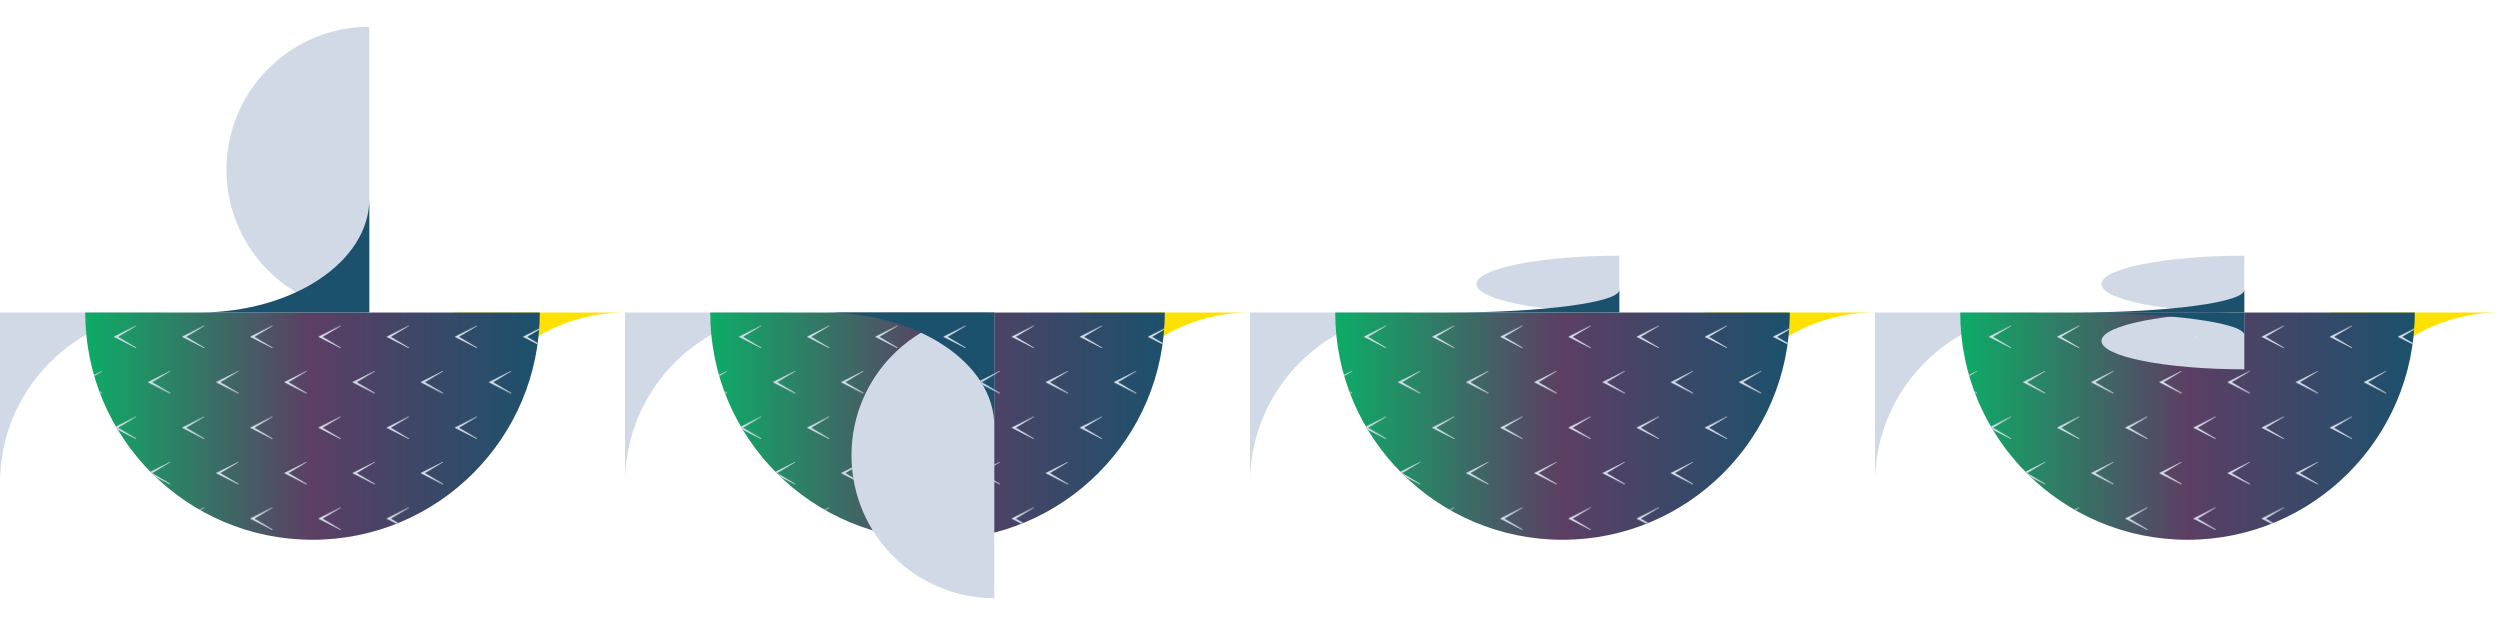
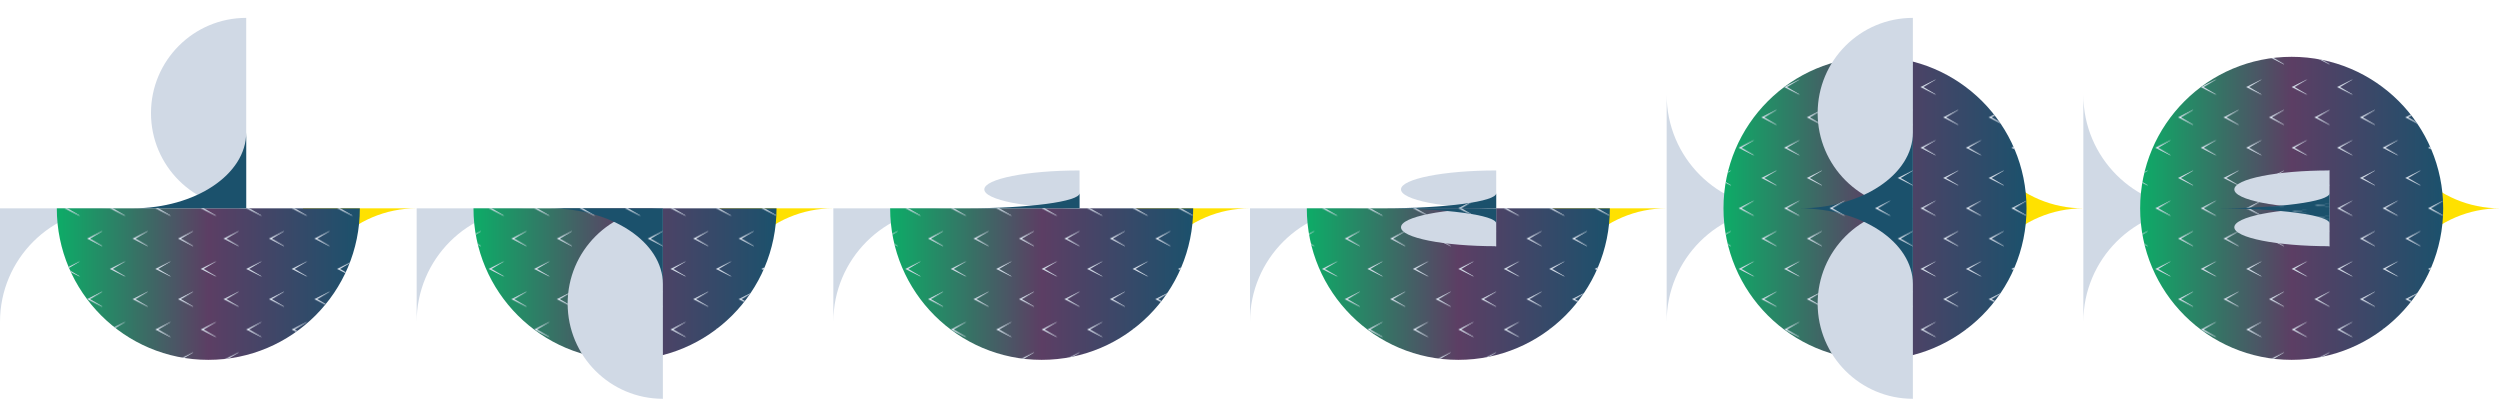
- <svg xmlns="http://www.w3.org/2000/svg" xmlns:xlink="http://www.w3.org/1999/xlink" id="_레이어_2" data-name="레이어 2" viewBox="0 0 440 110">
+ <svg xmlns="http://www.w3.org/2000/svg" xmlns:xlink="http://www.w3.org/1999/xlink" id="_레이어_2" data-name="레이어 2" viewBox="0 0 660 110">
  <defs>
    <style>
      .cls-1 {
+         fill: url(#_새_그라디언트_견본_1-6);
+       }
+ 
+       .cls-2 {
+         fill: url(#Starling-8);
+       }
+ 
+       .cls-3 {
+         fill: url(#Starling-3);
+       }
+ 
+       .cls-4 {
        fill: #1b516c;
      }

-       .cls-2 {
+       .cls-5 {
        fill: url(#_새_그라디언트_견본_1-2);
      }

-       .cls-3 {
-         fill: url(#Unnamed_Pattern_4-4);
+       .cls-6 {
+         fill: url(#Starling-7);
      }

-       .cls-4 {
+       .cls-7 {
+         fill: url(#Starling-4);
+       }
+ 
+       .cls-8 {
+         fill: url(#Starling-6);
+       }
+ 
+       .cls-9 {
        fill: url(#_새_그라디언트_견본_1-3);
      }

-       .cls-5 {
+       .cls-10 {
+         fill: url(#Starling-2);
+       }
+ 
+       .cls-11 {
+         fill: url(#Starling-9);
+       }
+ 
+       .cls-12 {
+         fill: none;
+       }
+ 
+       .cls-13 {
+         fill: url(#_새_그라디언트_견본_1-5);
+       }
+ 
+       .cls-14 {
+         fill: url(#Starling-5);
+       }
+ 
+       .cls-15 {
+         fill: url(#_새_그라디언트_견본_1);
+       }
+ 
+       .cls-16 {
+         fill: url(#Starling-10);
+       }
+ 
+       .cls-17 {
        fill: #d0d9e5;
      }

-       .cls-6 {
-         fill: none;
+       .cls-18 {
+         fill: url(#Starling-11);
      }

-       .cls-7 {
-         fill: url(#Unnamed_Pattern_4-5);
-       }
- 
-       .cls-8 {
-         fill: url(#Unnamed_Pattern_4-3);
-       }
- 
-       .cls-9 {
-         fill: url(#_새_그라디언트_견본_1);
-       }
- 
-       .cls-10 {
-         fill: url(#Unnamed_Pattern_4-7);
-       }
- 
-       .cls-11 {
-         fill: #d0d9e5;
-       }
- 
-       .cls-12 {
-         fill: url(#Unnamed_Pattern_4-2);
-       }
- 
-       .cls-13 {
+       .cls-19 {
        fill: url(#_새_그라디언트_견본_1-4);
      }

-       .cls-14 {
+       .cls-20 {
        fill: url(#Starling);
      }

-       .cls-15 {
+       .cls-21 {
        fill: #ffe100;
-       }
- 
-       .cls-16 {
-         fill: url(#Unnamed_Pattern_4);
-       }
- 
-       .cls-17 {
-         fill: url(#Unnamed_Pattern_4-6);
      }
    </style>
    <linearGradient id="_새_그라디언트_견본_1" data-name="새 그라디언트 견본 1" x1="15" y1="75" x2="95" y2="75" gradientUnits="userSpaceOnUse">
      <stop offset="0" stop-color="#0dac67" />
      <stop offset=".5" stop-color="#5c3e64" />
      <stop offset="1" stop-color="#1b516c" />
    </linearGradient>
-     <pattern id="Unnamed_Pattern_4" data-name="Unnamed Pattern 4" x="0" y="0" width="12" height="16" patternTransform="translate(-1172 83.28)" patternUnits="userSpaceOnUse" viewBox="0 0 12 16">
+     <pattern id="Starling" x="0" y="0" width="12" height="16" patternTransform="translate(-1373 -265)" patternUnits="userSpaceOnUse" viewBox="0 0 12 16">
      <g>
-         <rect class="cls-6" x="0" width="12" height="16" />
-         <path class="cls-5" d="M13.95,18c-.15-.07-3.93-2-3.95-2.01-.04.01,3.86-1.93,3.96-1.99,0,0,.03.07.03.07l-3.49,2.1v-.35l3.49,2.08-.05.1h0Z" />
-         <path class="cls-5" d="M1.95,18c-.15-.07-3.93-2-3.95-2.01-.04.01,3.86-1.93,3.96-1.99,0,0,.03.07.03.07l-3.49,2.1v-.35l3.49,2.08-.05.1h0Z" />
-         <path class="cls-5" d="M7.95,10c-.15-.07-3.93-2-3.95-2.01-.04.01,3.86-1.93,3.96-1.99,0,0,.03.07.03.07l-3.49,2.1v-.35l3.49,2.08-.05.1h0Z" />
-         <path class="cls-5" d="M13.95,2C13.8,1.93,10.02,0,10,0c-.04.01,3.86-1.93,3.96-1.99,0,0,.03.07.03.07L10.51.17V-.18l3.49,2.08-.05.1h0Z" />
-         <path class="cls-5" d="M1.95,2C1.8,1.93-1.98,0-2,0c-.04.01,3.86-1.93,3.96-1.99,0,0,.03.07.03.07L-1.49.17V-.18L2,1.9l-.05.1h0Z" />
+         <rect class="cls-12" width="12" height="16" />
+         <path class="cls-17" d="M13.95,18c-.15-.07-3.93-2-3.95-2.01-.04.01,3.86-1.93,3.96-1.99,0,0,.03.07.03.07l-3.49,2.1v-.35l3.49,2.08-.05.1h0Z" />
+         <path class="cls-17" d="M1.95,18c-.15-.07-3.93-2-3.95-2.01-.04.01,3.86-1.93,3.96-1.99,0,0,.03.07.03.07l-3.49,2.1v-.35l3.49,2.08-.05.1h0Z" />
+         <path class="cls-17" d="M7.95,10c-.15-.07-3.93-2-3.95-2.01-.04.01,3.86-1.93,3.96-1.99,0,0,.03.07.03.07l-3.49,2.1v-.35l3.49,2.08-.05.1h0Z" />
+         <path class="cls-17" d="M13.95,2C13.8,1.93,10.02,0,10,0c-.04.01,3.86-1.93,3.96-1.99,0,0,.03.07.03.07L10.51.17V-.18l3.49,2.08-.05.1h0Z" />
+         <path class="cls-17" d="M1.95,2C1.8,1.93-1.98,0-2,0c-.04.01,3.86-1.93,3.96-1.99,0,0,.03.07.03.07L-1.49.17V-.18L2,1.9l-.05.1h0Z" />
      </g>
    </pattern>
-     <linearGradient id="_새_그라디언트_견본_1-2" data-name="새 그라디언트 견본 1" x1="125" x2="205" xlink:href="#_새_그라디언트_견본_1" />
-     <pattern id="Unnamed_Pattern_4-2" data-name="Unnamed Pattern 4" patternTransform="translate(-1170 83.28)" xlink:href="#Unnamed_Pattern_4" />
-     <pattern id="Unnamed_Pattern_4-3" data-name="Unnamed Pattern 4" patternTransform="translate(-1170 83.28)" xlink:href="#Unnamed_Pattern_4" />
-     <linearGradient id="_새_그라디언트_견본_1-3" data-name="새 그라디언트 견본 1" x1="235" x2="315" xlink:href="#_새_그라디언트_견본_1" />
-     <pattern id="Unnamed_Pattern_4-4" data-name="Unnamed Pattern 4" patternTransform="translate(-1168 83.28)" xlink:href="#Unnamed_Pattern_4" />
+     <linearGradient id="_새_그라디언트_견본_1-2" data-name="새 그라디언트 견본 1" x1="455" y1="55" x2="535" y2="55" xlink:href="#_새_그라디언트_견본_1" />
+     <pattern id="Starling-2" data-name="Starling" patternTransform="translate(-1375 -265)" xlink:href="#Starling" />
+     <pattern id="Starling-3" data-name="Starling" patternTransform="translate(-1375 -265)" xlink:href="#Starling" />
+     <linearGradient id="_새_그라디언트_견본_1-3" data-name="새 그라디언트 견본 1" x1="565" y1="55" x2="645" y2="55" xlink:href="#_새_그라디언트_견본_1" />
+     <pattern id="Starling-4" data-name="Starling" patternTransform="translate(-1373 -265)" xlink:href="#Starling" />
+     <pattern id="Starling-5" data-name="Starling" patternTransform="translate(-1373 -6488.18) scale(1 .2)" xlink:href="#Starling" />
    <linearGradient id="_새_그라디언트_견본_1-4" data-name="새 그라디언트 견본 1" x1="345" x2="425" xlink:href="#_새_그라디언트_견본_1" />
-     <pattern id="Unnamed_Pattern_4-5" data-name="Unnamed Pattern 4" patternTransform="translate(-1170 83.28)" xlink:href="#Unnamed_Pattern_4" />
-     <pattern id="Unnamed_Pattern_4-6" data-name="Unnamed Pattern 4" patternTransform="translate(-1154 83.28)" xlink:href="#Unnamed_Pattern_4" />
-     <pattern id="Unnamed_Pattern_4-7" data-name="Unnamed Pattern 4" patternTransform="translate(-1166 -5986.09) scale(1 .2)" xlink:href="#Unnamed_Pattern_4" />
-     <pattern id="Starling" x="0" y="0" width="12" height="16" patternTransform="translate(-1154 -5947.96) scale(1 .2)" patternUnits="userSpaceOnUse" viewBox="0 0 12 16">
-       <g>
-         <rect class="cls-6" width="12" height="16" />
-         <path class="cls-11" d="M13.95,18c-.15-.07-3.93-2-3.95-2.01-.04.01,3.86-1.93,3.96-1.99,0,0,.03.07.03.07l-3.49,2.1v-.35l3.49,2.08-.05.1h0Z" />
-         <path class="cls-11" d="M1.95,18c-.15-.07-3.93-2-3.95-2.01-.04.01,3.86-1.93,3.96-1.99,0,0,.03.07.03.07l-3.49,2.1v-.35l3.49,2.08-.05.1h0Z" />
-         <path class="cls-11" d="M7.95,10c-.15-.07-3.93-2-3.95-2.01-.04.01,3.86-1.93,3.96-1.99,0,0,.03.07.03.07l-3.49,2.1v-.35l3.49,2.08-.05.1h0Z" />
-         <path class="cls-11" d="M13.95,2C13.8,1.93,10.02,0,10,0c-.04.01,3.86-1.93,3.96-1.99,0,0,.03.07.03.07L10.51.17V-.18l3.49,2.08-.05.1h0Z" />
-         <path class="cls-11" d="M1.95,2C1.8,1.93-1.98,0-2,0c-.04.01,3.86-1.93,3.96-1.99,0,0,.03.07.03.07L-1.49.17V-.18L2,1.9l-.05.1h0Z" />
-       </g>
-     </pattern>
+     <pattern id="Starling-6" data-name="Starling" patternTransform="translate(-1377 -265)" xlink:href="#Starling" />
+     <pattern id="Starling-7" data-name="Starling" patternTransform="translate(-1377 -265)" xlink:href="#Starling" />
+     <pattern id="Starling-8" data-name="Starling" patternTransform="translate(-1377 -265)" xlink:href="#Starling" />
+     <linearGradient id="_새_그라디언트_견본_1-5" data-name="새 그라디언트 견본 1" x1="235" x2="315" xlink:href="#_새_그라디언트_견본_1" />
+     <pattern id="Starling-9" data-name="Starling" patternTransform="translate(-1367 -265)" xlink:href="#Starling" />
+     <linearGradient id="_새_그라디언트_견본_1-6" data-name="새 그라디언트 견본 1" x1="125" x2="205" xlink:href="#_새_그라디언트_견본_1" />
+     <pattern id="Starling-10" data-name="Starling" patternTransform="translate(-1369 -265)" xlink:href="#Starling" />
+     <pattern id="Starling-11" data-name="Starling" patternTransform="translate(-1369 -265)" xlink:href="#Starling" />
  </defs>
  <g id="_레이어_1-2" data-name="레이어 1">
    <g>
-       <path class="cls-11" d="M30,55c-16.57,0-30,13.43-30,30v-30h30Z" />
-       <path class="cls-15" d="M110,55c-16.57,0-30,13.43-30,30v-30h30Z" />
-       <path class="cls-9" d="M95,55c0,22.09-17.91,40-40,40S15,77.09,15,55h80Z" />
-       <path class="cls-11" d="M65,55c-13.88,0-25.14-11.25-25.14-25.14s11.25-25.14,25.14-25.14v50.28Z" />
-       <path class="cls-1" d="M65,35v20h-30c16.57,0,30-8.95,30-20Z" />
-       <rect class="cls-6" width="110" height="110" />
-       <path class="cls-16" d="M95,55c0,22.09-17.91,40-40,40S15,77.09,15,55h80Z" />
+       <path class="cls-17" d="M30,55c-16.57,0-30,13.43-30,30v-30h30Z" />
+       <path class="cls-21" d="M110,55c-16.57,0-30,13.43-30,30v-30h30Z" />
+       <path class="cls-15" d="M95,55c0,22.09-17.91,40-40,40S15,77.09,15,55h80Z" />
+       <path class="cls-17" d="M65,55c-13.88,0-25.14-11.25-25.14-25.14s11.25-25.14,25.14-25.14v50.28Z" />
+       <path class="cls-4" d="M65,35v20h-30c16.57,0,30-8.95,30-20Z" />
+       <path class="cls-20" d="M95,55c0,22.09-17.91,40-40,40S15,77.09,15,55h80Z" />
+       <rect class="cls-12" width="110" height="110" />
    </g>
    <g>
-       <path class="cls-11" d="M140,55c-16.57,0-30,13.43-30,30v-30h30Z" />
-       <path class="cls-15" d="M220,55c-16.57,0-30,13.43-30,30v-30h30Z" />
-       <path class="cls-2" d="M205,55c0,22.09-17.91,40-40,40s-40-17.91-40-40h80Z" />
-       <path class="cls-12" d="M205,55c0,22.09-17.91,40-40,40s-40-17.91-40-40h80Z" />
-       <path class="cls-11" d="M175,55c-13.88,0-25.14,11.25-25.14,25.14s11.25,25.14,25.14,25.14v-50.28Z" />
-       <path class="cls-1" d="M175,75v-20h-30c16.57,0,30,8.95,30,20Z" />
-       <path class="cls-8" d="M175,75v-20h-30c16.57,0,30,8.95,30,20Z" />
-       <rect class="cls-6" x="110" width="110" height="110" />
+       <path class="cls-17" d="M470,55c-16.57,0-30,13.43-30,30V25c0,16.57,13.43,30,30,30Z" />
+       <path class="cls-21" d="M550,55c-16.57,0-30,13.43-30,30V25c0,16.57,13.43,30,30,30Z" />
+       <circle class="cls-5" cx="495" cy="55" r="40" />
+       <circle class="cls-10" cx="495" cy="55" r="40" />
+       <path class="cls-17" d="M505,55c-13.88,0-25.14-11.25-25.14-25.14s11.25-25.14,25.14-25.14v50.28Z" />
+       <path class="cls-17" d="M505,55c-13.88,0-25.14,11.25-25.14,25.14s11.25,25.14,25.14,25.14v-50.28Z" />
+       <path class="cls-4" d="M505,35v40c0-11.05-13.43-20-30-20,16.57,0,30-8.95,30-20Z" />
+       <path class="cls-3" d="M505,35v40c0-11.05-13.43-20-30-20,16.57,0,30-8.95,30-20Z" />
+       <rect class="cls-12" x="440" width="110" height="110" />
    </g>
    <g>
-       <path class="cls-11" d="M250,55c-16.57,0-30,13.43-30,30v-30h30Z" />
-       <path class="cls-15" d="M330,55c-16.57,0-30,13.43-30,30v-30h30Z" />
-       <path class="cls-4" d="M315,55c0,22.09-17.91,40-40,40s-40-17.91-40-40h80Z" />
-       <path class="cls-11" d="M285,55c-13.88,0-25.14-2.24-25.14-5s11.25-5,25.14-5v10Z" />
-       <path class="cls-1" d="M285,51.02v3.98h-30c16.57,0,30-1.78,30-3.98Z" />
-       <rect class="cls-6" x="220" width="110" height="110" />
-       <path class="cls-3" d="M315,55c0,22.09-17.91,40-40,40s-40-17.91-40-40h80Z" />
+       <path class="cls-17" d="M580,55c-16.57,0-30,13.43-30,30V25c0,16.57,13.43,30,30,30Z" />
+       <path class="cls-21" d="M660,55c-16.57,0-30,13.43-30,30V25c0,16.57,13.43,30,30,30Z" />
+       <circle class="cls-9" cx="605" cy="55" r="40" />
+       <circle class="cls-7" cx="605" cy="55" r="40" />
+       <path class="cls-17" d="M615,55c-13.88,0-25.14-2.24-25.14-5s11.25-5,25.14-5v10Z" />
+       <path class="cls-17" d="M615,55c-13.88,0-25.14,2.24-25.14,5s11.25,5,25.14,5v-10Z" />
+       <path class="cls-4" d="M615,51.02v7.96c0-2.2-13.43-3.98-30-3.98,16.57,0,30-1.78,30-3.98Z" />
+       <path class="cls-14" d="M615,51.02v7.96c0-2.2-13.43-3.98-30-3.98,16.57,0,30-1.78,30-3.98Z" />
+       <rect class="cls-12" x="550" width="110" height="110" />
    </g>
    <g>
-       <path class="cls-11" d="M360,55c-16.57,0-30,13.43-30,30v-30h30Z" />
-       <path class="cls-15" d="M440,55c-16.57,0-30,13.43-30,30v-30h30Z" />
-       <path class="cls-13" d="M425,55c0,22.09-17.91,40-40,40s-40-17.91-40-40h80Z" />
-       <path class="cls-11" d="M395,55c-13.88,0-25.14,2.24-25.14,5s11.25,5,25.14,5v-10Z" />
-       <path class="cls-1" d="M395,58.98v-3.98h-30c16.57,0,30,1.78,30,3.98Z" />
-       <path class="cls-7" d="M395,58.98v-3.98h-30c16.57,0,30,1.78,30,3.98Z" />
-       <path class="cls-11" d="M395,55c-13.88,0-25.14-2.24-25.14-5s11.25-5,25.14-5v10Z" />
-       <path class="cls-1" d="M395,51.02v3.98h-30c16.57,0,30-1.78,30-3.98Z" />
-       <rect class="cls-6" x="330" width="110" height="110" />
-       <path class="cls-17" d="M425,55c0,22.09-17.91,40-40,40s-40-17.91-40-40h80Z" />
-       <path class="cls-10" d="M395,58.98v-3.98h-30c16.57,0,30,1.78,30,3.98Z" />
-       <path class="cls-14" d="M395,51.02v3.98h-30c16.57,0,30-1.78,30-3.98Z" />
+       <path class="cls-17" d="M360,55c-16.57,0-30,13.43-30,30v-30h30Z" />
+       <path class="cls-21" d="M440,55c-16.57,0-30,13.43-30,30v-30h30Z" />
+       <path class="cls-19" d="M425,55c0,22.09-17.91,40-40,40s-40-17.91-40-40h80Z" />
+       <path class="cls-8" d="M425,55c0,22.09-17.91,40-40,40s-40-17.91-40-40h80Z" />
+       <path class="cls-17" d="M395,55c-13.88,0-25.14,2.24-25.14,5s11.25,5,25.14,5v-10Z" />
+       <path class="cls-4" d="M395,58.98v-3.98h-30c16.57,0,30,1.78,30,3.98Z" />
+       <path class="cls-6" d="M395,58.98v-3.98h-30c16.57,0,30,1.78,30,3.98Z" />
+       <path class="cls-17" d="M395,55c-13.88,0-25.14-2.24-25.14-5s11.25-5,25.14-5v10Z" />
+       <path class="cls-4" d="M395,51.02v3.98h-30c16.57,0,30-1.78,30-3.98Z" />
+       <path class="cls-2" d="M395,51.02v3.98h-30c16.57,0,30-1.78,30-3.98Z" />
+       <rect class="cls-12" x="330" width="110" height="110" />
+     </g>
+     <g>
+       <path class="cls-17" d="M250,55c-16.57,0-30,13.43-30,30v-30h30Z" />
+       <path class="cls-21" d="M330,55c-16.57,0-30,13.43-30,30v-30h30Z" />
+       <path class="cls-13" d="M315,55c0,22.09-17.91,40-40,40s-40-17.91-40-40h80Z" />
+       <path class="cls-17" d="M285,55c-13.88,0-25.14-2.24-25.14-5s11.25-5,25.14-5v10Z" />
+       <path class="cls-4" d="M285,51.02v3.98h-30c16.57,0,30-1.78,30-3.98Z" />
+       <path class="cls-11" d="M315,55c0,22.09-17.91,40-40,40s-40-17.91-40-40h80Z" />
+       <rect class="cls-12" x="220" width="110" height="110" />
+     </g>
+     <g>
+       <path class="cls-17" d="M140,55c-16.57,0-30,13.43-30,30v-30h30Z" />
+       <path class="cls-21" d="M220,55c-16.57,0-30,13.43-30,30v-30h30Z" />
+       <path class="cls-1" d="M205,55c0,22.09-17.91,40-40,40s-40-17.91-40-40h80Z" />
+       <path class="cls-16" d="M205,55c0,22.09-17.91,40-40,40s-40-17.91-40-40h80Z" />
+       <path class="cls-17" d="M175,55c-13.88,0-25.14,11.25-25.14,25.14s11.25,25.14,25.14,25.14v-50.28Z" />
+       <path class="cls-4" d="M175,75v-20h-30c16.57,0,30,8.95,30,20Z" />
+       <path class="cls-18" d="M175,75v-20h-30c16.57,0,30,8.95,30,20Z" />
+       <rect class="cls-12" x="110" width="110" height="110" />
    </g>
  </g>
</svg>
